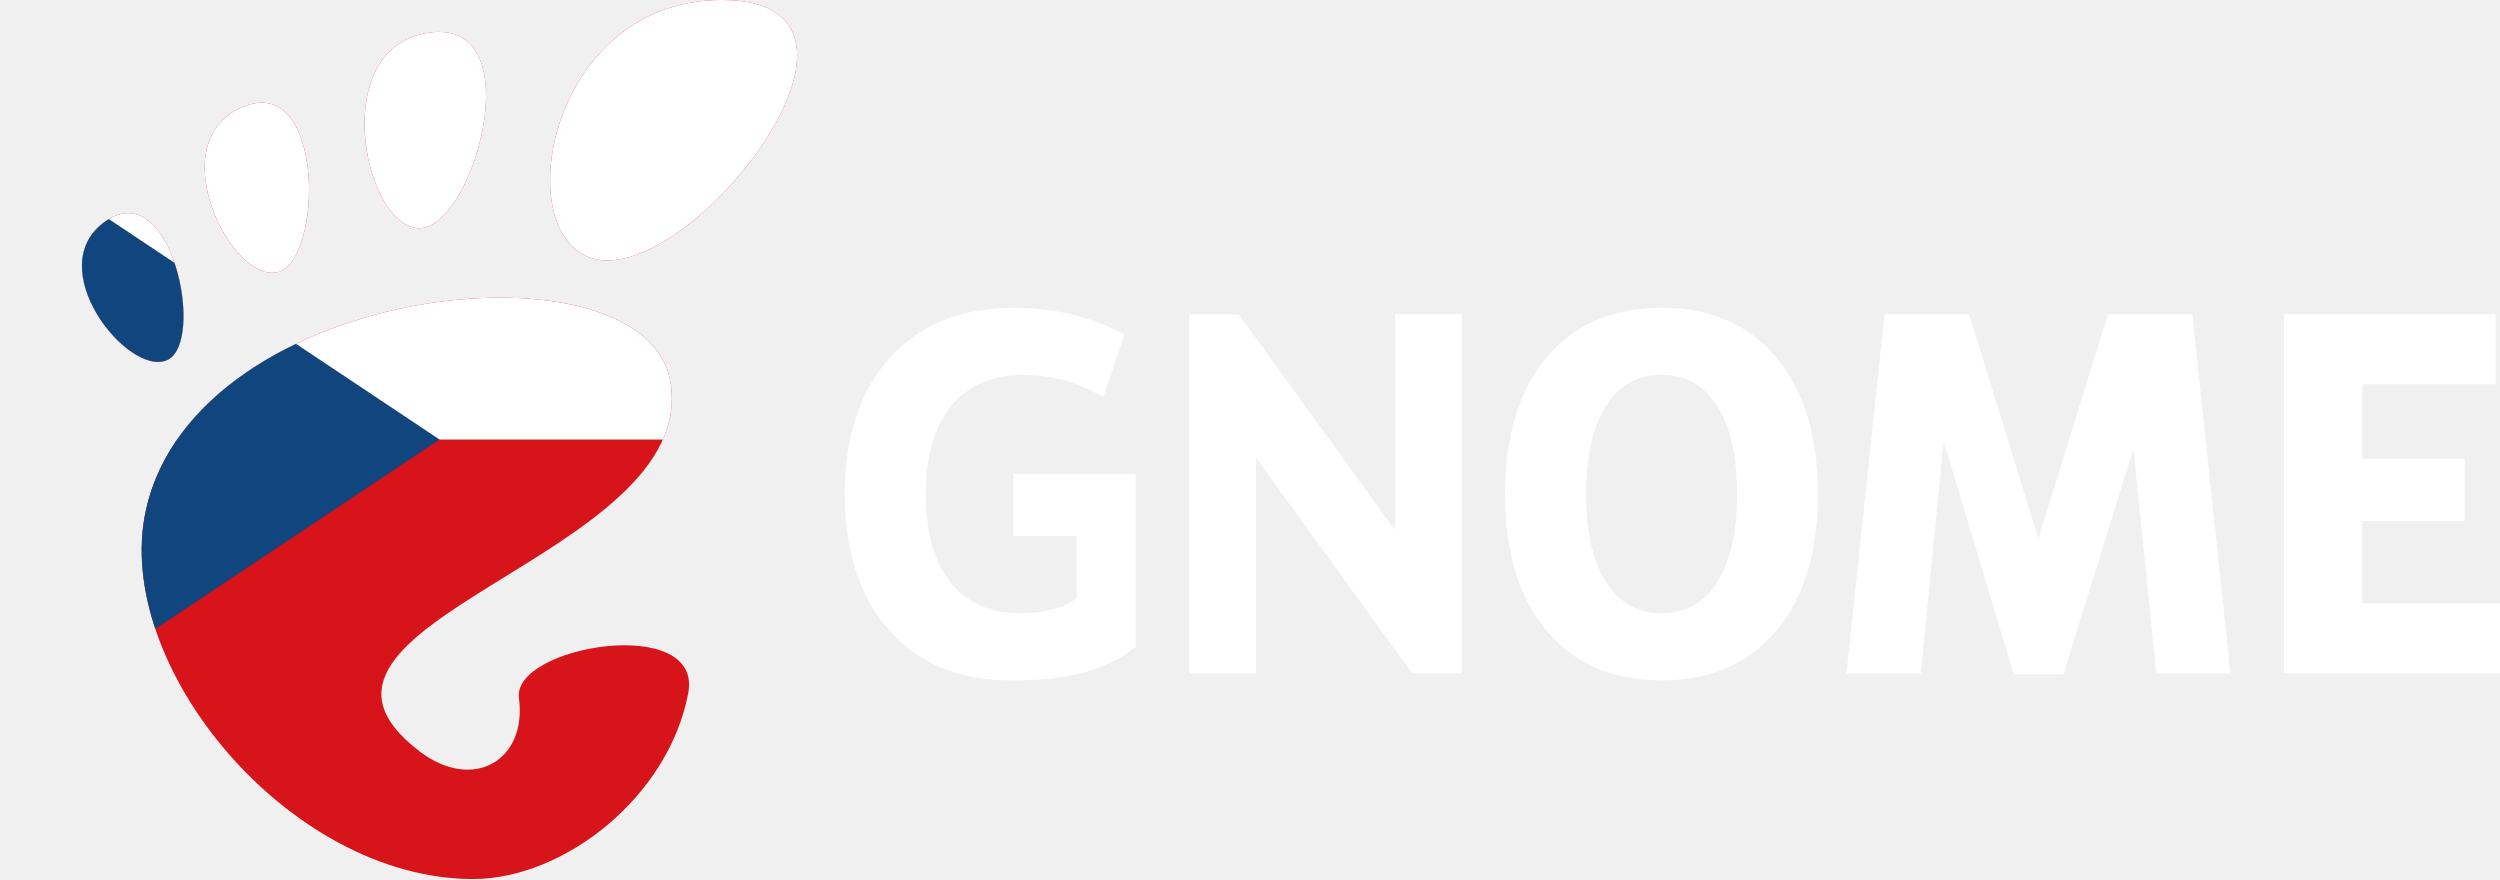
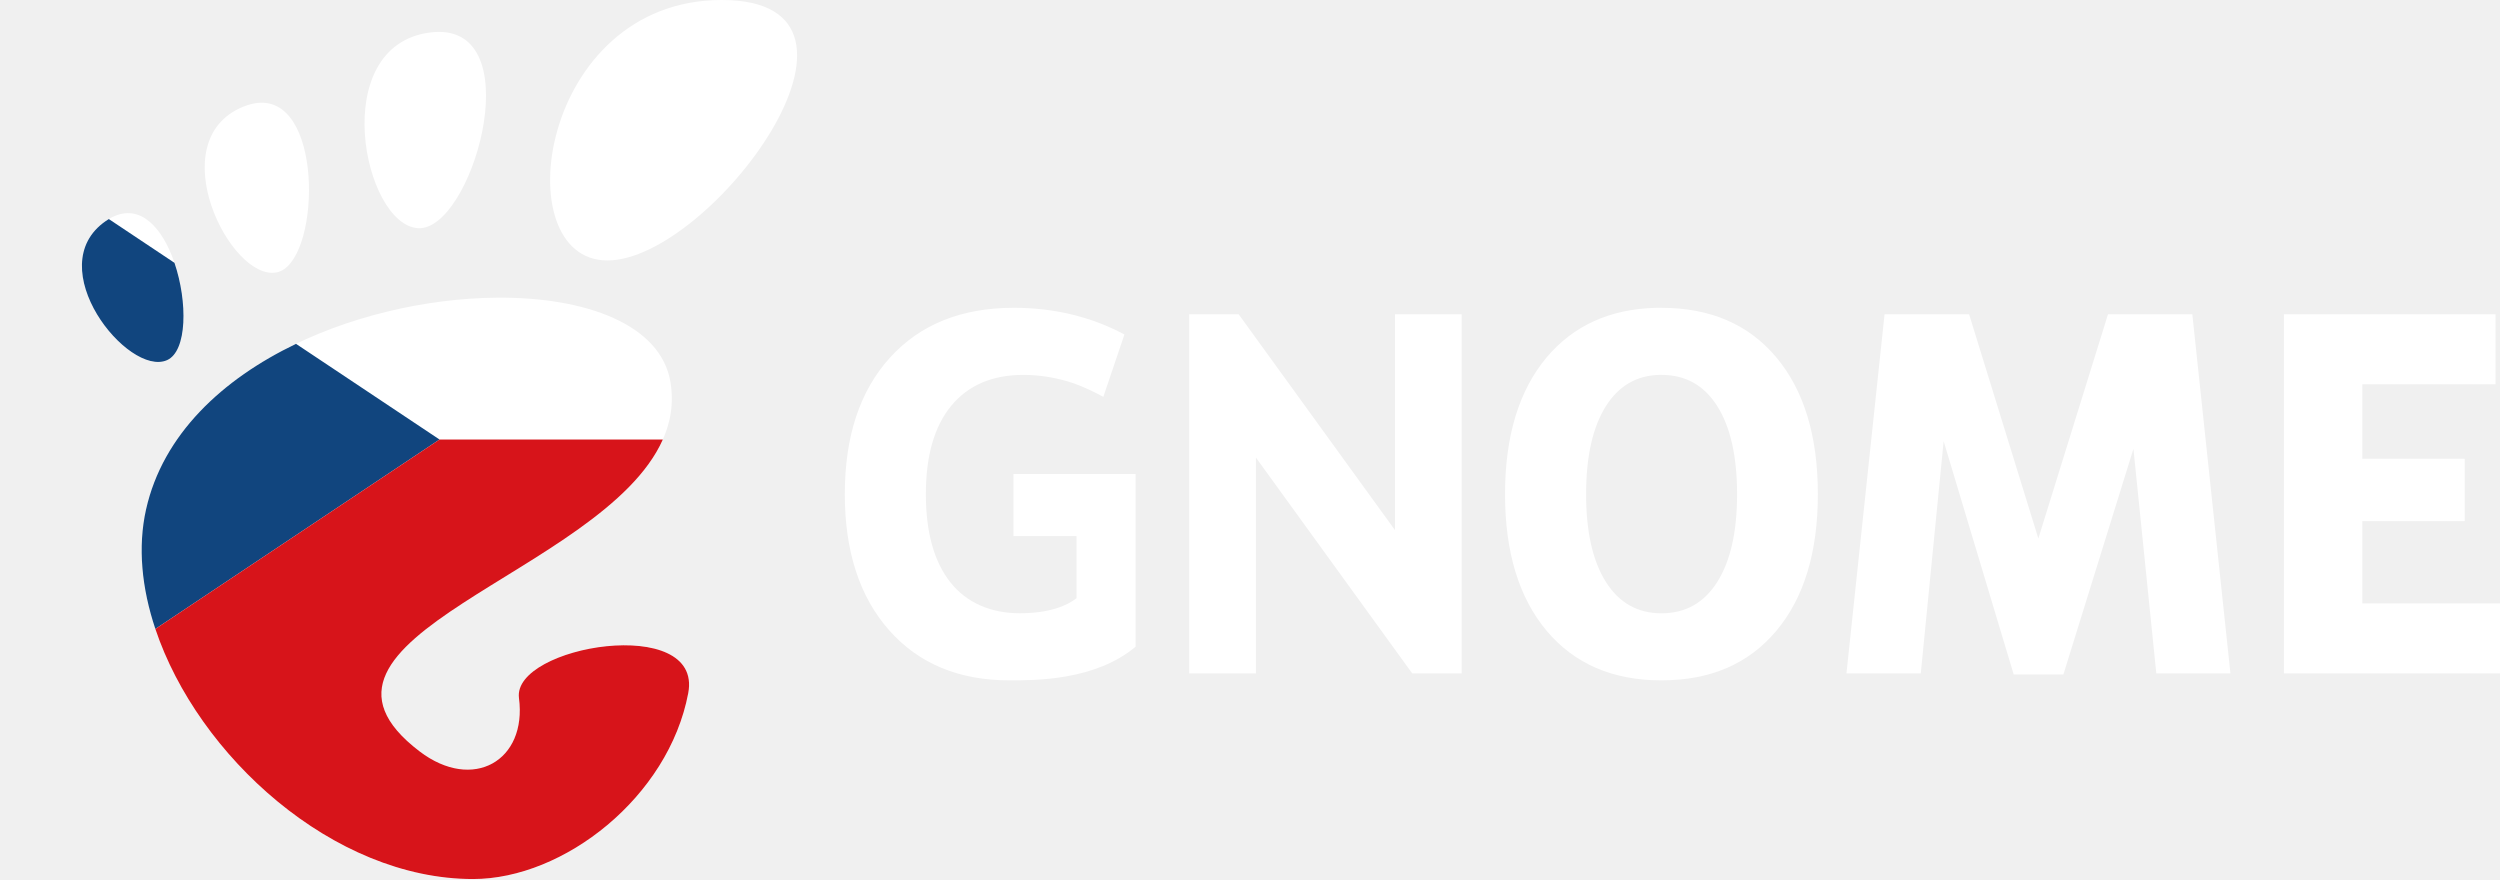
<svg xmlns="http://www.w3.org/2000/svg" width="188.12mm" height="66.146mm" viewBox="0 0 188.12 66.146" version="1.1" id="svg16688">
  <defs id="defs16685">
    <clipPath clipPathUnits="userSpaceOnUse" id="clipPath2761-7">
      <path id="path2763-5" style="fill:#000000;fill-opacity:1;fill-rule:nonzero;stroke:none;stroke-width:5.074;stroke-miterlimit:4" d="m 504.216,476.474 c 5.616,42.892 -31.466,64.074 -67.783,36.423 -115.611,-88.021 191.421,-131.933 171.182,-252.187 -16.799,-99.817 -323.064,-69.087 -357.94,87.098 -23.607,105.637 97.174,252.192 223.202,252.192 61.999,0 133.511,-55.982 146.89,-126.9 10.218,-54.079 -120.239,-32.41 -115.55,3.374 z M 338.925,185.906 c 31.654,-6.454 33.389,-136.296 -23.059,-113.004 -56.459,23.298 -8.569,119.467 23.059,113.004 z m -74.921,59.924 c 26.591,-11.705 3.425,-126.19 -41.791,-94.967 -45.195,31.228 15.2,106.667 41.791,94.967 z m 171.345,-90.076 c 37.387,2.283 78.407,-142.679 8.138,-133.562 -70.243,9.117 -45.54,131.279 -8.138,133.562 z M 642.608,-1.1023622e-5 c -124.82,0 -148.234,177.783 -78.016,177.783 70.208,0 202.841,-177.783 78.016,-177.783 z" />
    </clipPath>
  </defs>
  <g id="layer1" transform="translate(-106.0375,101.0305)">
    <g id="g16084" transform="matrix(0.8333333,0,0,0.8333333,-14.93128,45.63398)">
      <g id="g15057" transform="matrix(0.2752376,0,0,0.2752376,-854.794,-482.461)" style="fill:#ffffff">
        <path d="m 4176.296,1214.44 c -15.108,0.407 -27.039,5.837 -35.813,16.25 -9.086,10.837 -13.656,25.81 -13.656,44.906 0,19.043 4.57,33.976 13.656,44.812 9.13,10.837 21.666,16.25 37.656,16.25 16.034,0 28.601,-5.413 37.688,-16.25 9.086,-10.837 13.625,-25.769 13.625,-44.812 -1e-4,-19.096 -4.539,-34.069 -13.625,-44.906 -9.086,-10.837 -21.654,-16.25 -37.688,-16.25 -0.625,0 -1.23,-0.016 -1.844,0 z m 1.125,22 c 0.241,-0.01 0.474,0 0.719,0 7.883,10e-5 13.992,3.411 18.312,10.25 4.32,6.839 6.5,16.491 6.5,28.906 0,12.362 -2.18,21.943 -6.5,28.781 -4.32,6.839 -10.429,10.281 -18.312,10.281 -7.839,0 -13.898,-3.442 -18.219,-10.281 -4.32,-6.838 -6.5,-16.419 -6.5,-28.781 0,-12.415 2.18,-22.067 6.5,-28.906 4.185,-6.625 10.012,-10.043 17.5,-10.25 z" style="font-style:normal;font-variant:normal;font-weight:bold;font-stretch:normal;font-size:148.7px;line-height:125%;font-family:'Bitstream Vera Sans';text-align:start;writing-mode:lr-tb;text-anchor:start;fill:#ffffff;fill-opacity:1;stroke:none;stroke-width:1pt;stroke-linecap:butt;stroke-linejoin:miter;stroke-opacity:1" id="path15059" />
        <path d="m 4005.629,1325.612 c -13.308,11.176 -33.107,11.047 -41.355,11.047 -16.613,0 -29.775,-5.471 -39.484,-16.413 -9.71,-10.995 -14.564,-25.882 -14.564,-44.662 0,-18.991 4.944,-33.931 14.832,-44.82 9.888,-10.889 23.428,-16.334 40.62,-16.334 6.636,10e-5 12.983,0.737 19.041,2.209 6.102,1.473 11.848,3.656 17.237,6.549 l -6.921,20.461 c -3.03,-1.659 -6.499,-3.293 -9.714,-4.442 -5.478,-1.841 -10.979,-2.762 -16.502,-2.762 -10.244,10e-5 -18.15,3.393 -23.717,10.179 -5.523,6.734 -8.284,16.387 -8.284,28.959 0,12.468 2.672,22.095 8.017,28.881 5.345,6.786 13.377,10.179 22.782,10.179 9.555,0 15.473,-2.408 18.629,-4.946 v -20.384 h -20.7 v -20.358 h 40.086" style="font-style:normal;font-variant:normal;font-weight:bold;font-stretch:normal;font-size:148.7px;line-height:125%;font-family:'Bitstream Vera Sans';text-align:start;writing-mode:lr-tb;text-anchor:start;fill:#ffffff;fill-opacity:1;stroke:none;stroke-width:1pt;stroke-linecap:butt;stroke-linejoin:miter;stroke-opacity:1" id="path15061" />
        <path d="m 4023.211,1216.561 h 16.228 l 51.278,70.802 v -70.802 h 21.885 v 117.81 h -16.228 l -51.277,-70.802 v 70.802 h -21.885 v -117.81" style="font-style:normal;font-variant:normal;font-weight:bold;font-stretch:normal;font-size:148.7px;line-height:125%;font-family:'Bitstream Vera Sans';text-align:start;writing-mode:lr-tb;text-anchor:start;fill:#ffffff;fill-opacity:1;stroke:none;stroke-width:1pt;stroke-linecap:butt;stroke-linejoin:miter;stroke-opacity:1" id="path15063" />
        <path d="m 4246.336,1216.561 h 32.737 l 22.715,73.548 22.849,-73.548 h 27.67 l 12.5,117.81 h -24.319 l -7.5,-73.668 -22.982,74.021 h -16.302 l -22.982,-76.521 -7.5,76.168 h -24.385 l 12.5,-117.81" style="font-style:normal;font-variant:normal;font-weight:bold;font-stretch:normal;font-size:148.7px;line-height:125%;font-family:'Bitstream Vera Sans';text-align:start;writing-mode:lr-tb;text-anchor:start;fill:#ffffff;fill-opacity:1;stroke:none;stroke-width:1pt;stroke-linecap:butt;stroke-linejoin:miter;stroke-opacity:1" id="path15065" />
        <path d="m 4382.36,1216.561 h 69.415 v 22.962 h -43.693 v 24.436 h 33.588 v 20.462 h -33.588 v 26.987 h 45.163 v 22.962 h -70.885 v -117.81" style="font-style:normal;font-variant:normal;font-weight:bold;font-stretch:normal;font-size:148.7px;line-height:125%;font-family:'Bitstream Vera Sans';text-align:start;writing-mode:lr-tb;text-anchor:start;fill:#ffffff;fill-opacity:1;stroke:none;stroke-width:1pt;stroke-linecap:butt;stroke-linejoin:miter;stroke-opacity:1" id="path15067" />
      </g>
-       <g id="g15990" transform="matrix(0.375,0,0,0.375,145.4751,-191.9974)">
-         <path id="path15980" style="fill:none;stroke:none;stroke-width:0.267" d="M -0.833,42.667 H 210.833 V 254.333 H -0.833 Z" />
-         <g id="g15988" transform="matrix(0.3527778,0,0,0.3527778,-53.74997,42.66666)" clip-path="url(#clipPath2761-7)">
-           <rect width="900" height="600" fill="#d7141a" id="rect15982" x="0" y="0" />
-           <rect width="900" height="300" fill="#ffffff" id="rect15984" x="0" y="0" />
-           <path d="M 450,300 0,0 v 600 z" fill="#11457e" id="path15986" />
+       <g id="g1499" transform="translate(145.9959,-218.6641)">
+         <path id="rect3543" style="fill:none;stroke:none;stroke-width:0.1" d="M -0.833,42.667 H 78.542 V 122.042 H -0.833 Z" />
+         <g id="g1492" transform="translate(-419.7717,98.32249)">
+           <path id="path400" style="fill:#ffffff;fill-opacity:1;fill-rule:nonzero;stroke:none;stroke-width:0.671;stroke-miterlimit:4" d="m 484.106,-55.656 c -16.513,0 -19.61,23.519 -10.321,23.519 9.288,0 26.834,-23.519 10.321,-23.519 z m -25.513,2.881 c -0.262,-9.03e-4 -0.538,0.017 -0.829,0.054 -9.293,1.206 -6.025,17.367 -1.077,17.669 4.791,0.293 10.034,-17.696 1.905,-17.724 z m -16.101,6.394 c -0.491,0.011 -1.027,0.128 -1.611,0.369 -7.469,3.082 -1.134,15.805 3.05,14.95 3.86,-0.787 4.357,-15.447 -1.44,-15.318 z m -12.024,9.971 c -0.615,0.007 -1.276,0.227 -1.977,0.711 -5.979,4.131 2.011,14.111 5.529,12.564 3.105,-1.367 1.081,-13.331 -3.552,-13.274 z m 33.297,7.634 c -12.686,0.113 -28.829,6.54 -31.641,19.131 -3.123,13.975 12.855,33.363 29.528,33.363 8.202,0 17.662,-7.406 19.432,-16.788 1.352,-7.154 -15.906,-4.287 -15.286,0.446 0.743,5.674 -4.163,8.477 -8.967,4.819 -15.294,-11.645 25.323,-17.454 22.646,-33.363 -0.868,-5.158 -7.579,-7.681 -15.712,-7.609 z" />
+           <path id="path15047" style="fill:#11457e;fill-opacity:1;fill-rule:nonzero;stroke:none;stroke-width:0.671;stroke-miterlimit:4" d="m 428.766,-35.875 c -0.091,0.055 -0.183,0.113 -0.275,0.177 -5.979,4.131 2.011,14.111 5.528,12.564 1.824,-0.803 1.876,-5.258 0.673,-8.789 z m 16.902,11.268 c -6.635,3.182 -12.028,8.175 -13.544,14.963 -0.758,3.393 -0.387,7.105 0.843,10.781 l 25.658,-17.106 z" />
+           <path id="path459" style="fill:#d7141a;fill-opacity:1;fill-rule:nonzero;stroke:none;stroke-width:0.671;stroke-miterlimit:4" d="m 458.626,-15.969 -25.659,17.106 c 3.837,11.465 16.061,22.582 28.686,22.582 8.202,0 17.662,-7.406 19.432,-16.788 1.352,-7.154 -15.906,-4.287 -15.286,0.446 0.743,5.674 -4.163,8.477 -8.967,4.819 -13.503,-10.281 16.571,-16.015 21.959,-28.165 z" />
        </g>
      </g>
    </g>
  </g>
</svg>
